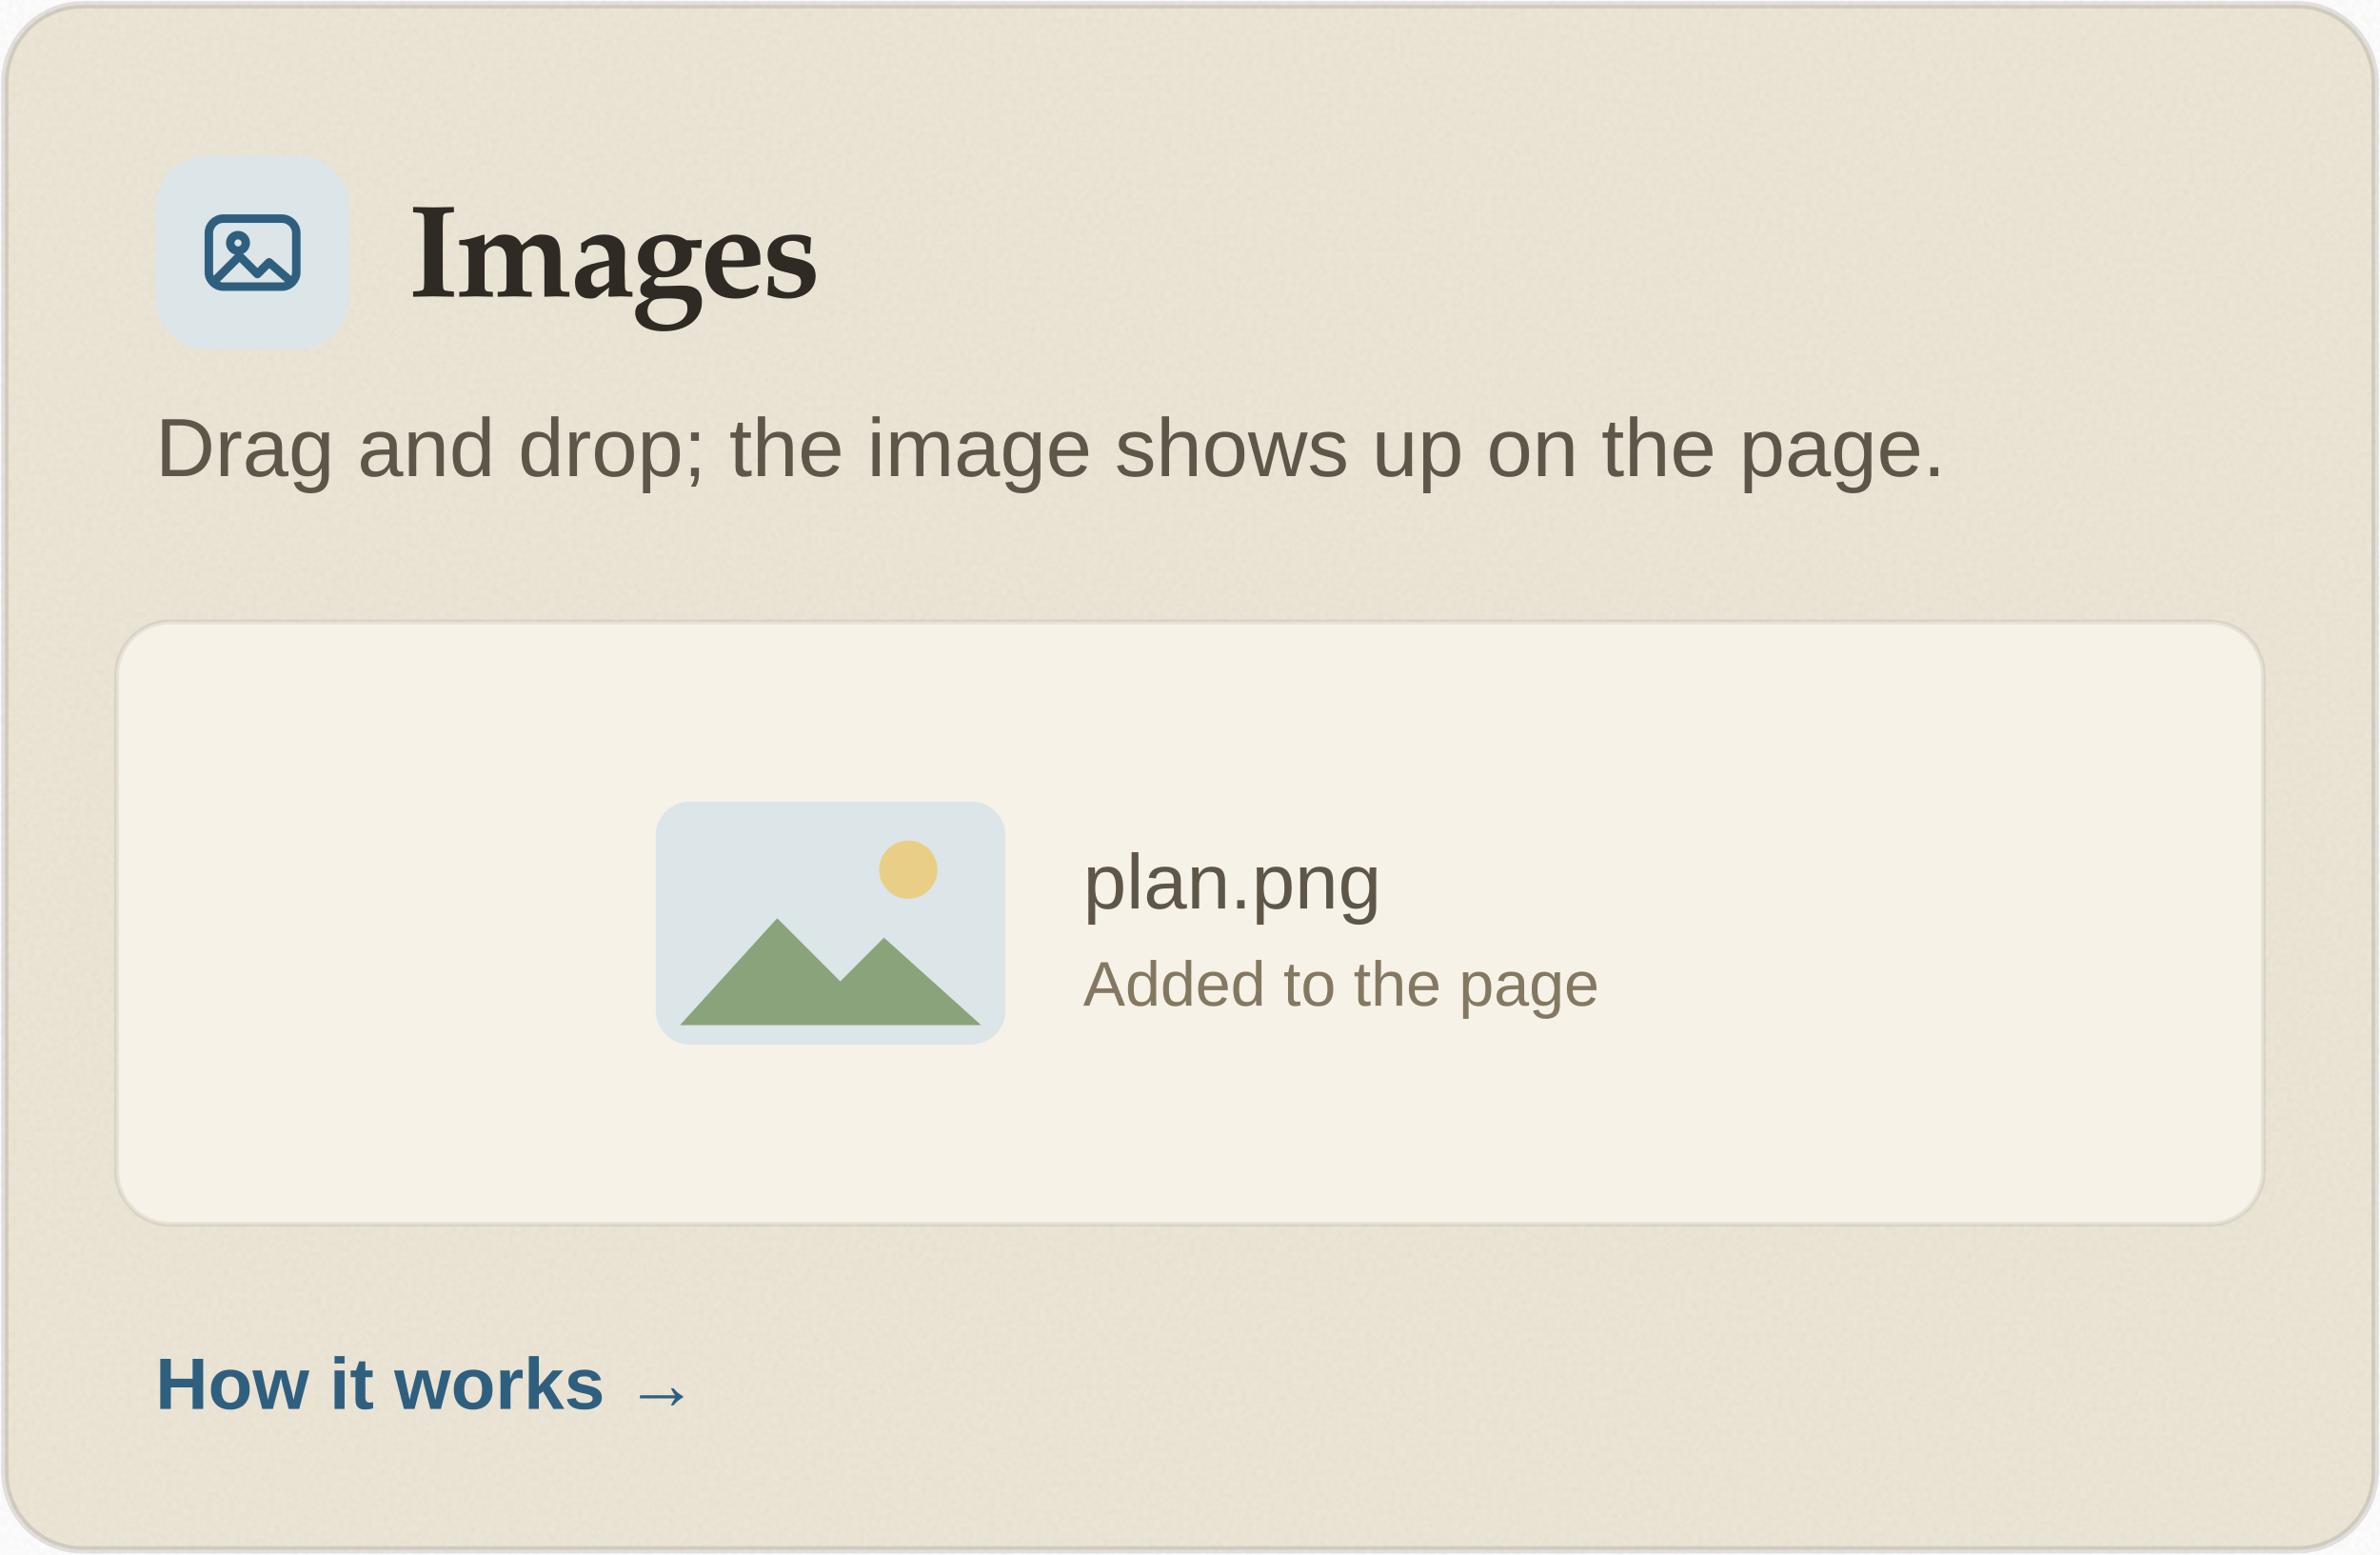
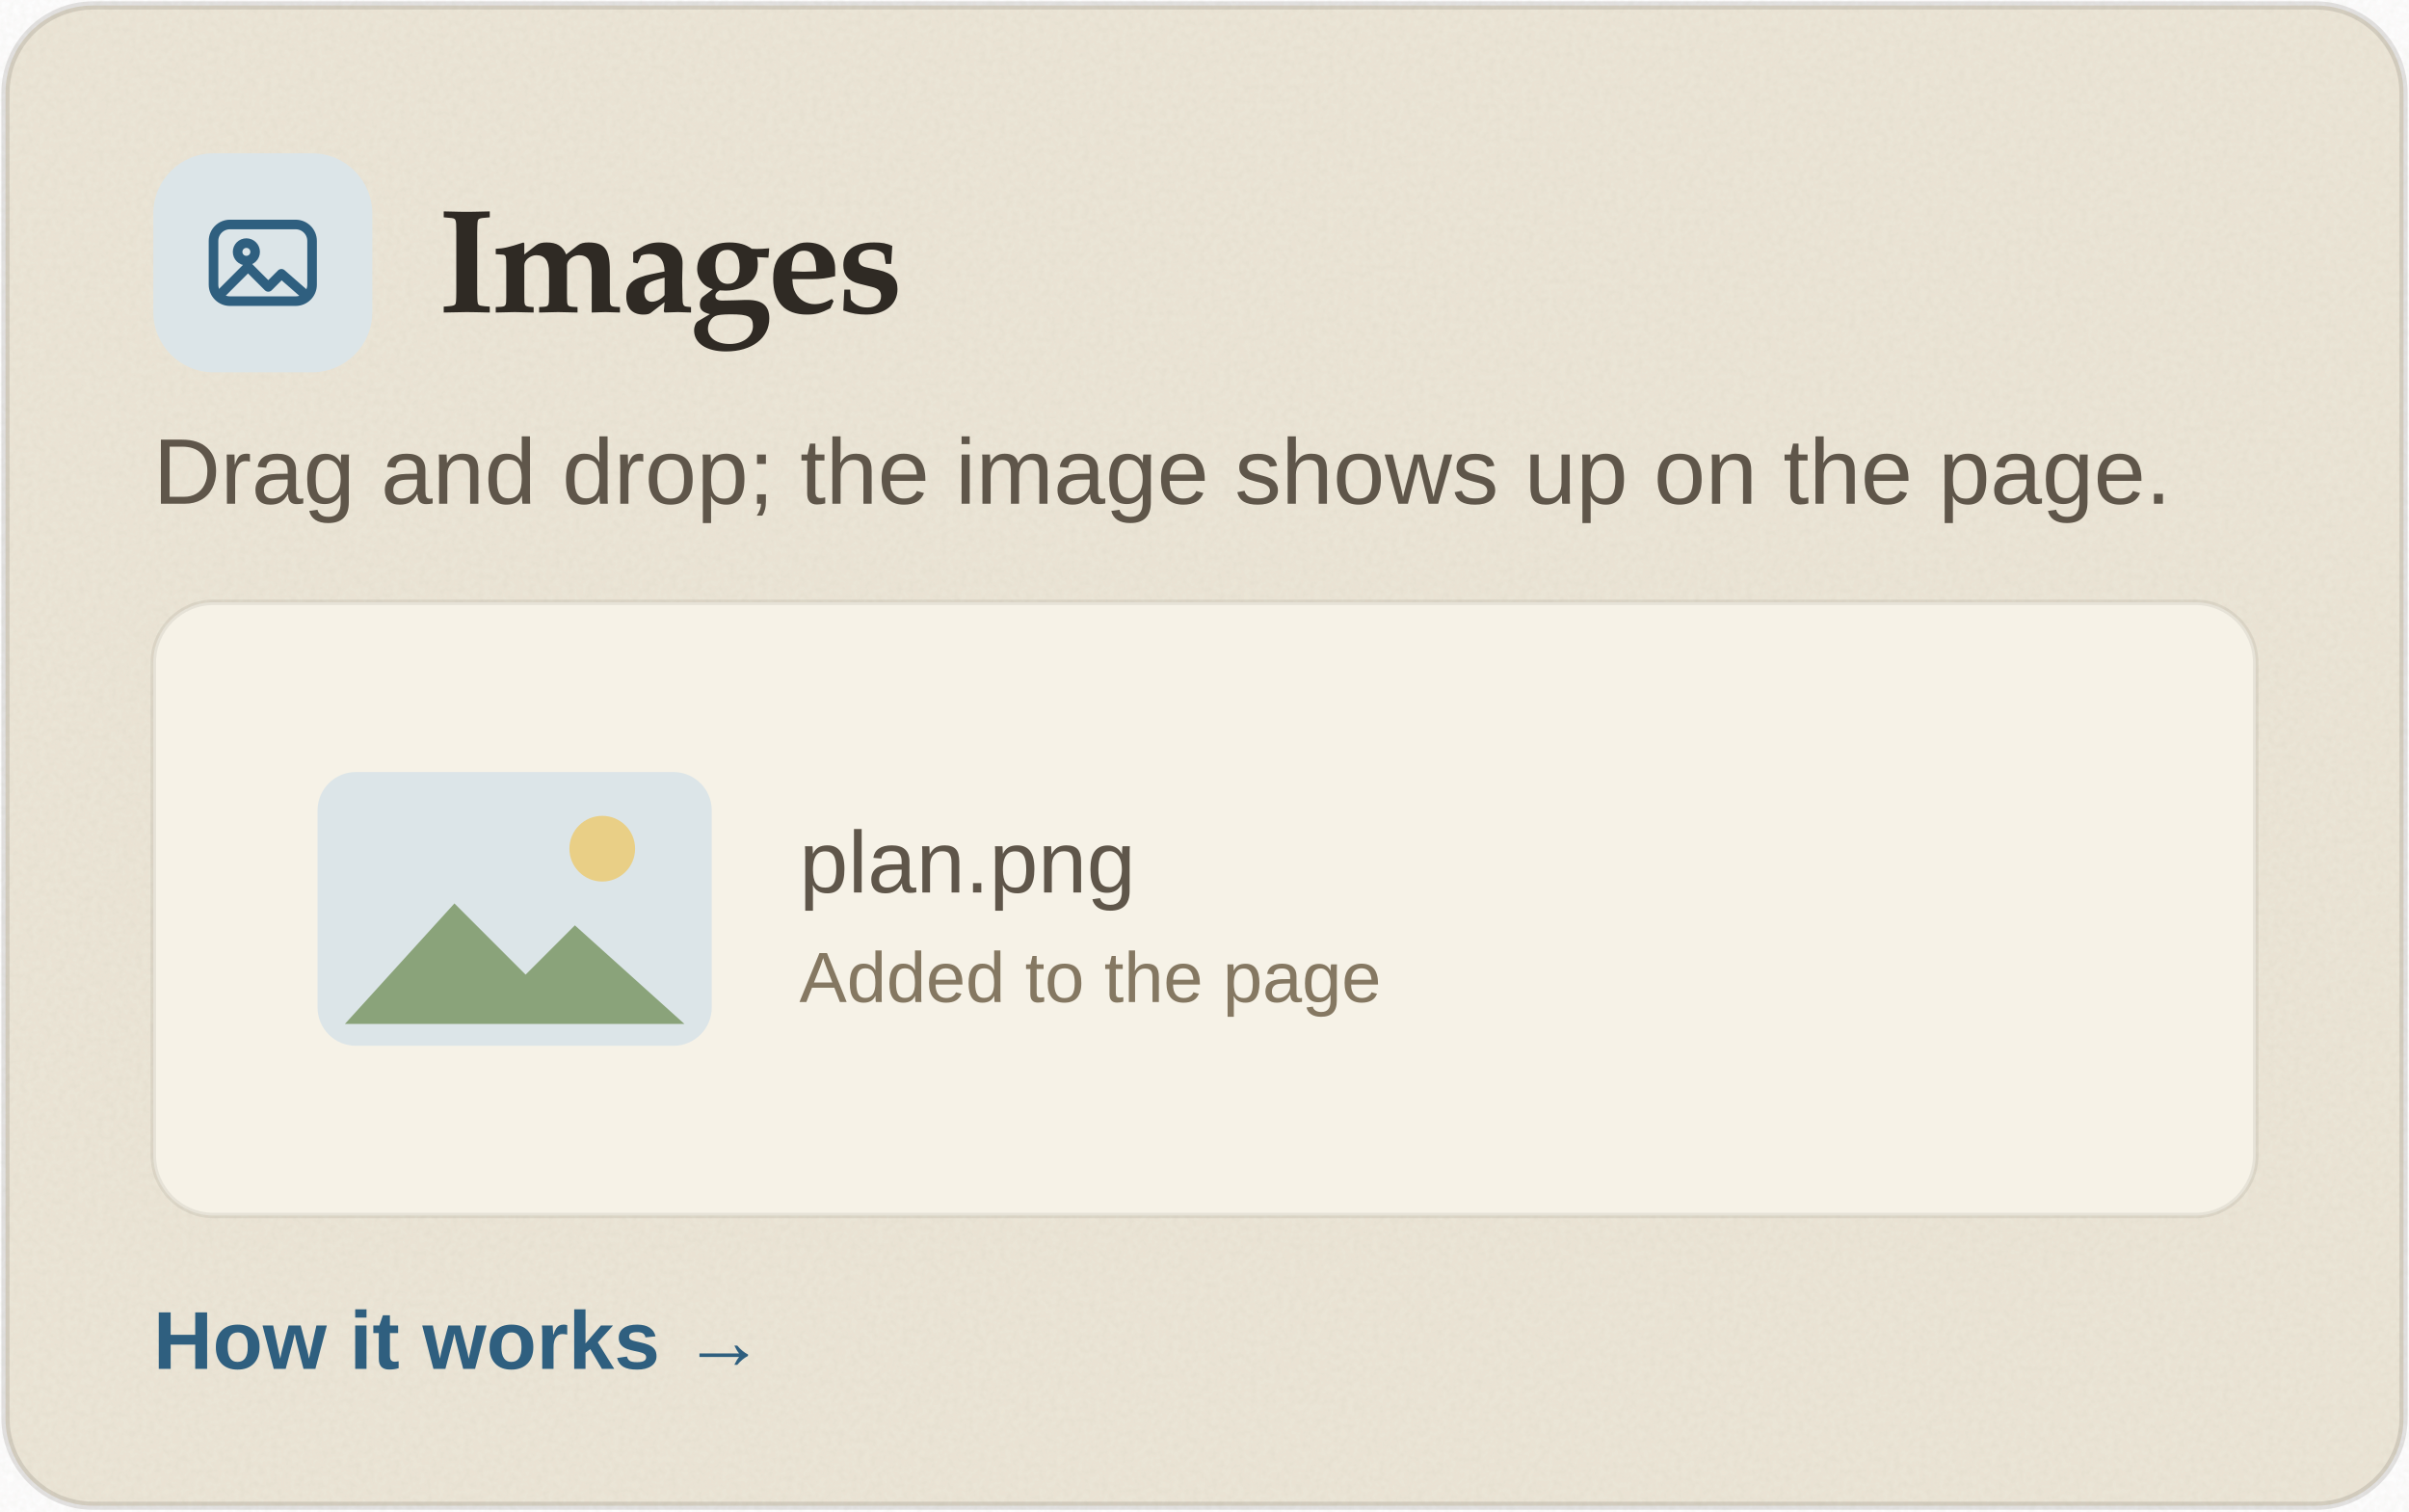
- <svg xmlns="http://www.w3.org/2000/svg" width="490" height="320" viewBox="0 0 490 320" role="img" aria-label="Images: Drag and drop; the image shows up on the page.">
+ <svg xmlns="http://www.w3.org/2000/svg" width="440" height="276" viewBox="0 0 440 276" role="img" aria-label="Images: Drag and drop; the image shows up on the page.">
  <style>
.gecici { opacity: 0; }
@keyframes d0 {
  0.000% { opacity: 0; transform: translate(0, 0); animation-timing-function: cubic-bezier(0.23, 1, 0.32, 1); }
  10.000% { opacity: 0; transform: translate(0, 0); animation-timing-function: cubic-bezier(0.23, 1, 0.32, 1); }
  15.625% { opacity: 1; transform: translate(0, 0); animation-timing-function: cubic-bezier(0.23, 1, 0.32, 1); }
  30.000% { opacity: 1; transform: translate(0, 0); animation-timing-function: cubic-bezier(0.23, 1, 0.32, 1); }
  33.750% { opacity: 0; transform: translate(0, 0); animation-timing-function: cubic-bezier(0.23, 1, 0.32, 1); }
  100.000% { opacity: 0; transform: translate(0, 0); animation-timing-function: cubic-bezier(0.23, 1, 0.32, 1); }
}
.d0 { animation: d0 8.0s infinite; }
@keyframes d1 {
  0.000% { opacity: 0; transform: translateY(-16px) scale(0.96); animation-timing-function: cubic-bezier(0.23, 1, 0.32, 1); }
  31.250% { opacity: 0; transform: translateY(-16px) scale(0.96); animation-timing-function: cubic-bezier(0.23, 1, 0.32, 1); }
  36.875% { opacity: 1; transform: translate(0, 0); animation-timing-function: cubic-bezier(0.23, 1, 0.32, 1); }
  89.125% { opacity: 1; transform: translate(0, 0); animation-timing-function: cubic-bezier(0.23, 1, 0.32, 1); }
  92.875% { opacity: 0; transform: translateY(8px); animation-timing-function: cubic-bezier(0.23, 1, 0.32, 1); }
  100.000% { opacity: 0; transform: translateY(8px); animation-timing-function: cubic-bezier(0.23, 1, 0.32, 1); }
}
.d1 { animation: d1 8.0s infinite; }
@keyframes cizik {
  0.000% { opacity: 0; transform: scaleX(0); animation-timing-function: cubic-bezier(0.23, 1, 0.32, 1); }
  50.625% { opacity: 0; transform: scaleX(0); animation-timing-function: cubic-bezier(0.23, 1, 0.32, 1); }
  50.750% { opacity: 1; transform: scaleX(0); animation-timing-function: cubic-bezier(0.23, 1, 0.32, 1); }
  55.000% { opacity: 1; transform: scaleX(1); animation-timing-function: cubic-bezier(0.23, 1, 0.32, 1); }
  88.750% { opacity: 1; transform: scaleX(1); animation-timing-function: cubic-bezier(0.23, 1, 0.32, 1); }
  92.500% { opacity: 0; transform: scaleX(1); animation-timing-function: cubic-bezier(0.23, 1, 0.32, 1); }
  100.000% { opacity: 0; transform: scaleX(1); animation-timing-function: cubic-bezier(0.23, 1, 0.32, 1); }
}
.cizik { animation: cizik 8.0s infinite; }
[class^=d], .cizik { transform-box: fill-box; } [class^=d] { transform-origin: center; } .cizik { transform-origin: left center; }
</style>
-   <rect x="1" y="1" width="488" height="318" rx="16" fill="#ede7d8" stroke="#2f2a24" stroke-opacity="0.13" stroke-width="1.5" />
+   <rect x="1" y="1" width="438" height="274" rx="16" fill="#ede7d8" stroke="#2f2a24" stroke-opacity="0.13" stroke-width="1.5" />
  <filter id="gren" x="0" y="0" width="100%" height="100%">
    <feTurbulence type="fractalNoise" baseFrequency="0.85" numOctaves="2" stitchTiles="stitch" />
    <feColorMatrix values="0 0 0 0 0.18 0 0 0 0 0.15 0 0 0 0 0.11 0 0 0 0.07 0" />
  </filter>
-   <rect width="490" height="320" rx="16" filter="url(#gren)" />
+   <rect width="440" height="276" rx="16" filter="url(#gren)" />
  <g class="karo">
-     <rect x="32" y="32" width="40" height="40" rx="11" fill="#dce5e8" />
-     <g transform="translate(40.0 40.0) scale(1.000)" fill="none" stroke="#2f5f7f" stroke-width="1.75" stroke-linecap="round" stroke-linejoin="round">
+     <rect x="28" y="28" width="40" height="40" rx="11" fill="#dce5e8" />
+     <g transform="translate(36.0 36.0) scale(1.000)" fill="none" stroke="#2f5f7f" stroke-width="1.75" stroke-linecap="round" stroke-linejoin="round">
      <rect x="3" y="5" width="18" height="14" rx="3" />
      <circle cx="9" cy="10" r="1.6" />
      <path d="M4.5 17.5l4.8-4.8 3.7 3.7 2.4-2.4 4 3.5" />
    </g>
  </g>
-   <text x="84" y="61.0" font-family="'Iowan Old Style', 'Palatino Linotype', Georgia, serif" font-size="27" fill="#2f2a24" font-weight="bold" letter-spacing="-0.6">Images</text>
-   <text x="32" y="98" font-family="-apple-system, BlinkMacSystemFont, 'Segoe UI', 'Helvetica Neue', Arial, sans-serif" font-size="17" fill="#5f564a">Drag and drop; the image shows up on the page.</text>
-   <text x="32" y="290" font-family="-apple-system, BlinkMacSystemFont, 'Segoe UI', 'Helvetica Neue', Arial, sans-serif" font-size="15" fill="#2f5f7f" font-weight="600">How it works →</text>
-   <rect x="24" y="128" width="442" height="124" rx="11" fill="#f6f2e7" stroke="#2f2a24" stroke-opacity="0.08" />
+   <text x="80" y="57.0" font-family="'Iowan Old Style', 'Palatino Linotype', Georgia, serif" font-size="27" fill="#2f2a24" font-weight="bold" letter-spacing="-0.6">Images</text>
+   <text x="28" y="92" font-family="-apple-system, BlinkMacSystemFont, 'Segoe UI', 'Helvetica Neue', Arial, sans-serif" font-size="17" fill="#5f564a">Drag and drop; the image shows up on the page.</text>
+   <text x="28" y="250" font-family="-apple-system, BlinkMacSystemFont, 'Segoe UI', 'Helvetica Neue', Arial, sans-serif" font-size="15" fill="#2f5f7f" font-weight="600">How it works →</text>
+   <rect x="28" y="110" width="384" height="112" rx="11" fill="#f6f2e7" stroke="#2f2a24" stroke-opacity="0.08" />
  <g class="d0 gecici">
-     <g transform="translate(47.0 155.0)">
-       <rect x="0" y="0" width="396" height="70" rx="10" fill="none" stroke="#857862" stroke-dasharray="6 5" />
-       <g transform="translate(110.0 24.0) scale(0.917)" fill="none" stroke="#857862" stroke-width="1.91" stroke-linecap="round" stroke-linejoin="round">
+     <g transform="translate(48 130.0)">
+       <rect x="0" y="0" width="344" height="72" rx="10" fill="none" stroke="#857862" stroke-dasharray="6 5" />
+       <g transform="translate(84.0 25.0) scale(0.917)" fill="none" stroke="#857862" stroke-width="1.91" stroke-linecap="round" stroke-linejoin="round">
        <rect x="3" y="5" width="18" height="14" rx="3" />
        <circle cx="9" cy="10" r="1.6" />
        <path d="M4.5 17.5l4.8-4.8 3.7 3.7 2.4-2.4 4 3.5" />
      </g>
-       <text x="142.0" y="41.0" font-family="-apple-system, BlinkMacSystemFont, 'Segoe UI', 'Helvetica Neue', Arial, sans-serif" font-size="16" fill="#5f564a">Drop an image here</text>
+       <text x="116.0" y="42.0" font-family="-apple-system, BlinkMacSystemFont, 'Segoe UI', 'Helvetica Neue', Arial, sans-serif" font-size="16" fill="#5f564a">Drop an image here</text>
    </g>
  </g>
  <g class="d1">
-     <g transform="translate(135.0 190.0)">
+     <g transform="translate(58 166.0)">
      <rect x="0" y="-25" width="72" height="50" rx="7" fill="#dce5e8" />
      <circle cx="52" cy="-11" r="6" fill="#e9cf86" />
      <path d="M5 21 L25 -1 L38 12 L47 3 L67 21 Z" fill="#8aa37a" />
      <text x="88" y="-3" font-family="-apple-system, BlinkMacSystemFont, 'Segoe UI', 'Helvetica Neue', Arial, sans-serif" font-size="16" fill="#5f564a">plan.png</text>
      <text x="88" y="17" font-family="-apple-system, BlinkMacSystemFont, 'Segoe UI', 'Helvetica Neue', Arial, sans-serif" font-size="13" fill="#857862">Added to the page</text>
    </g>
  </g>
</svg>
